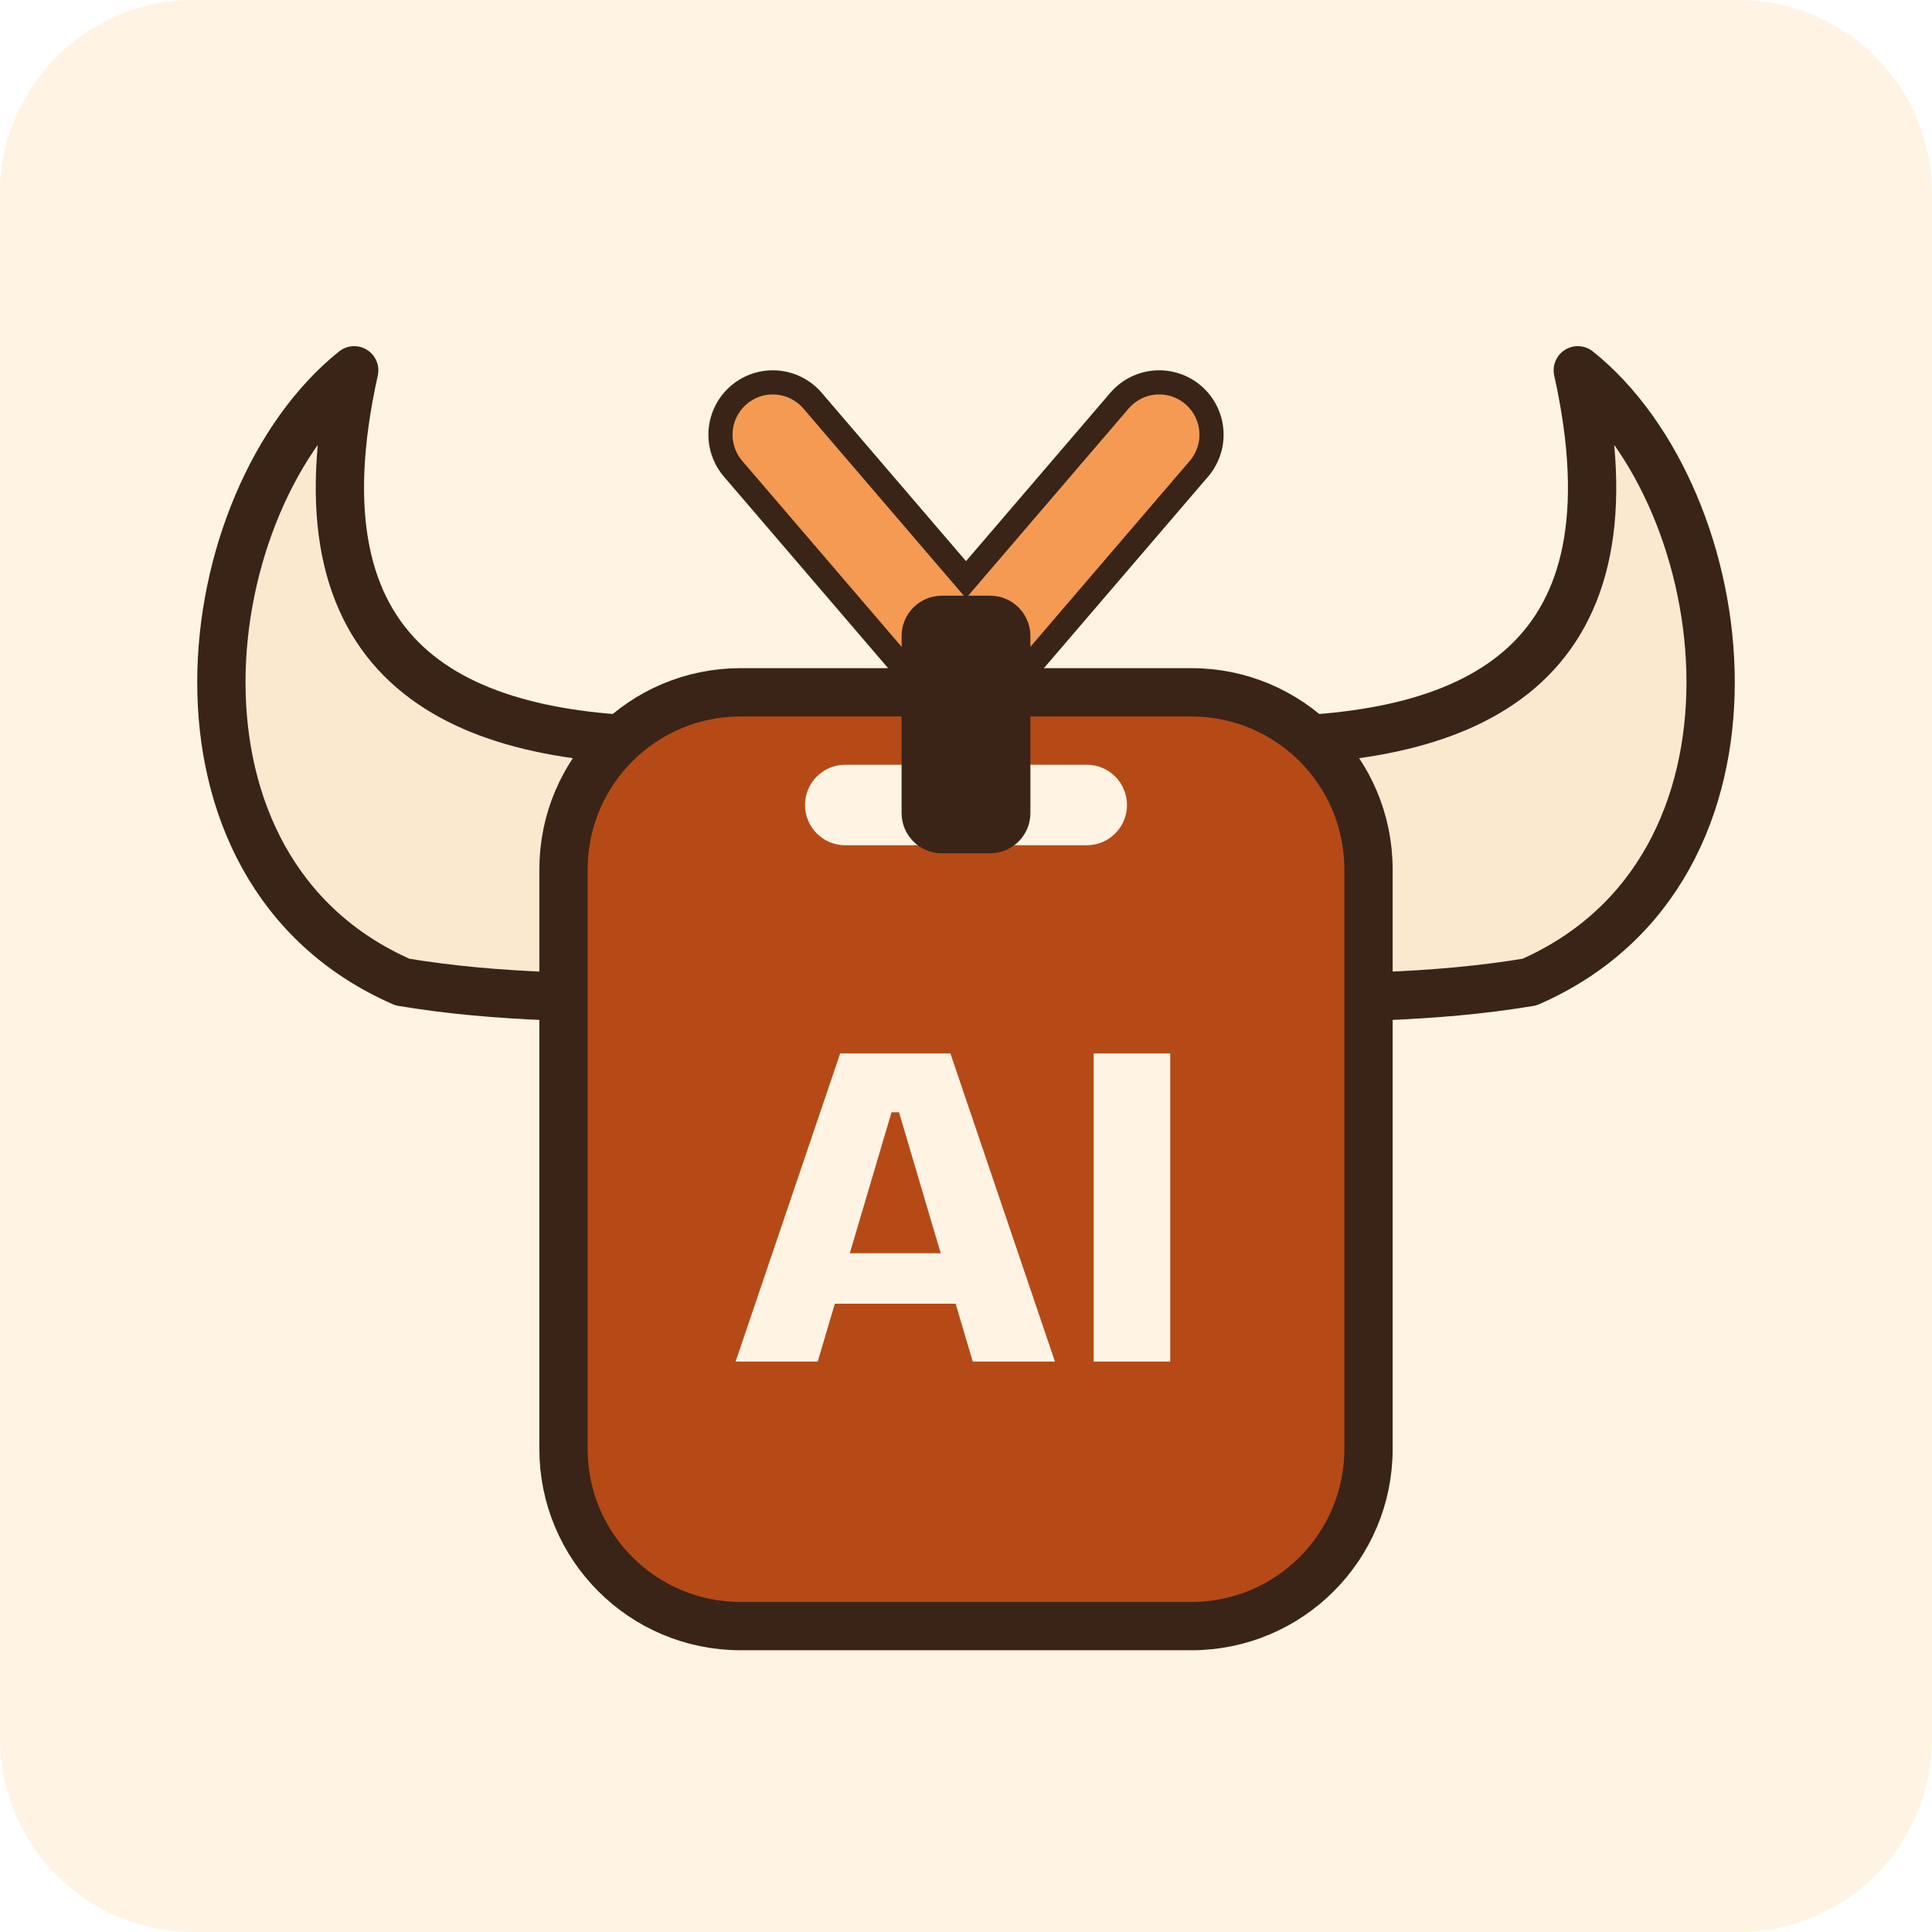
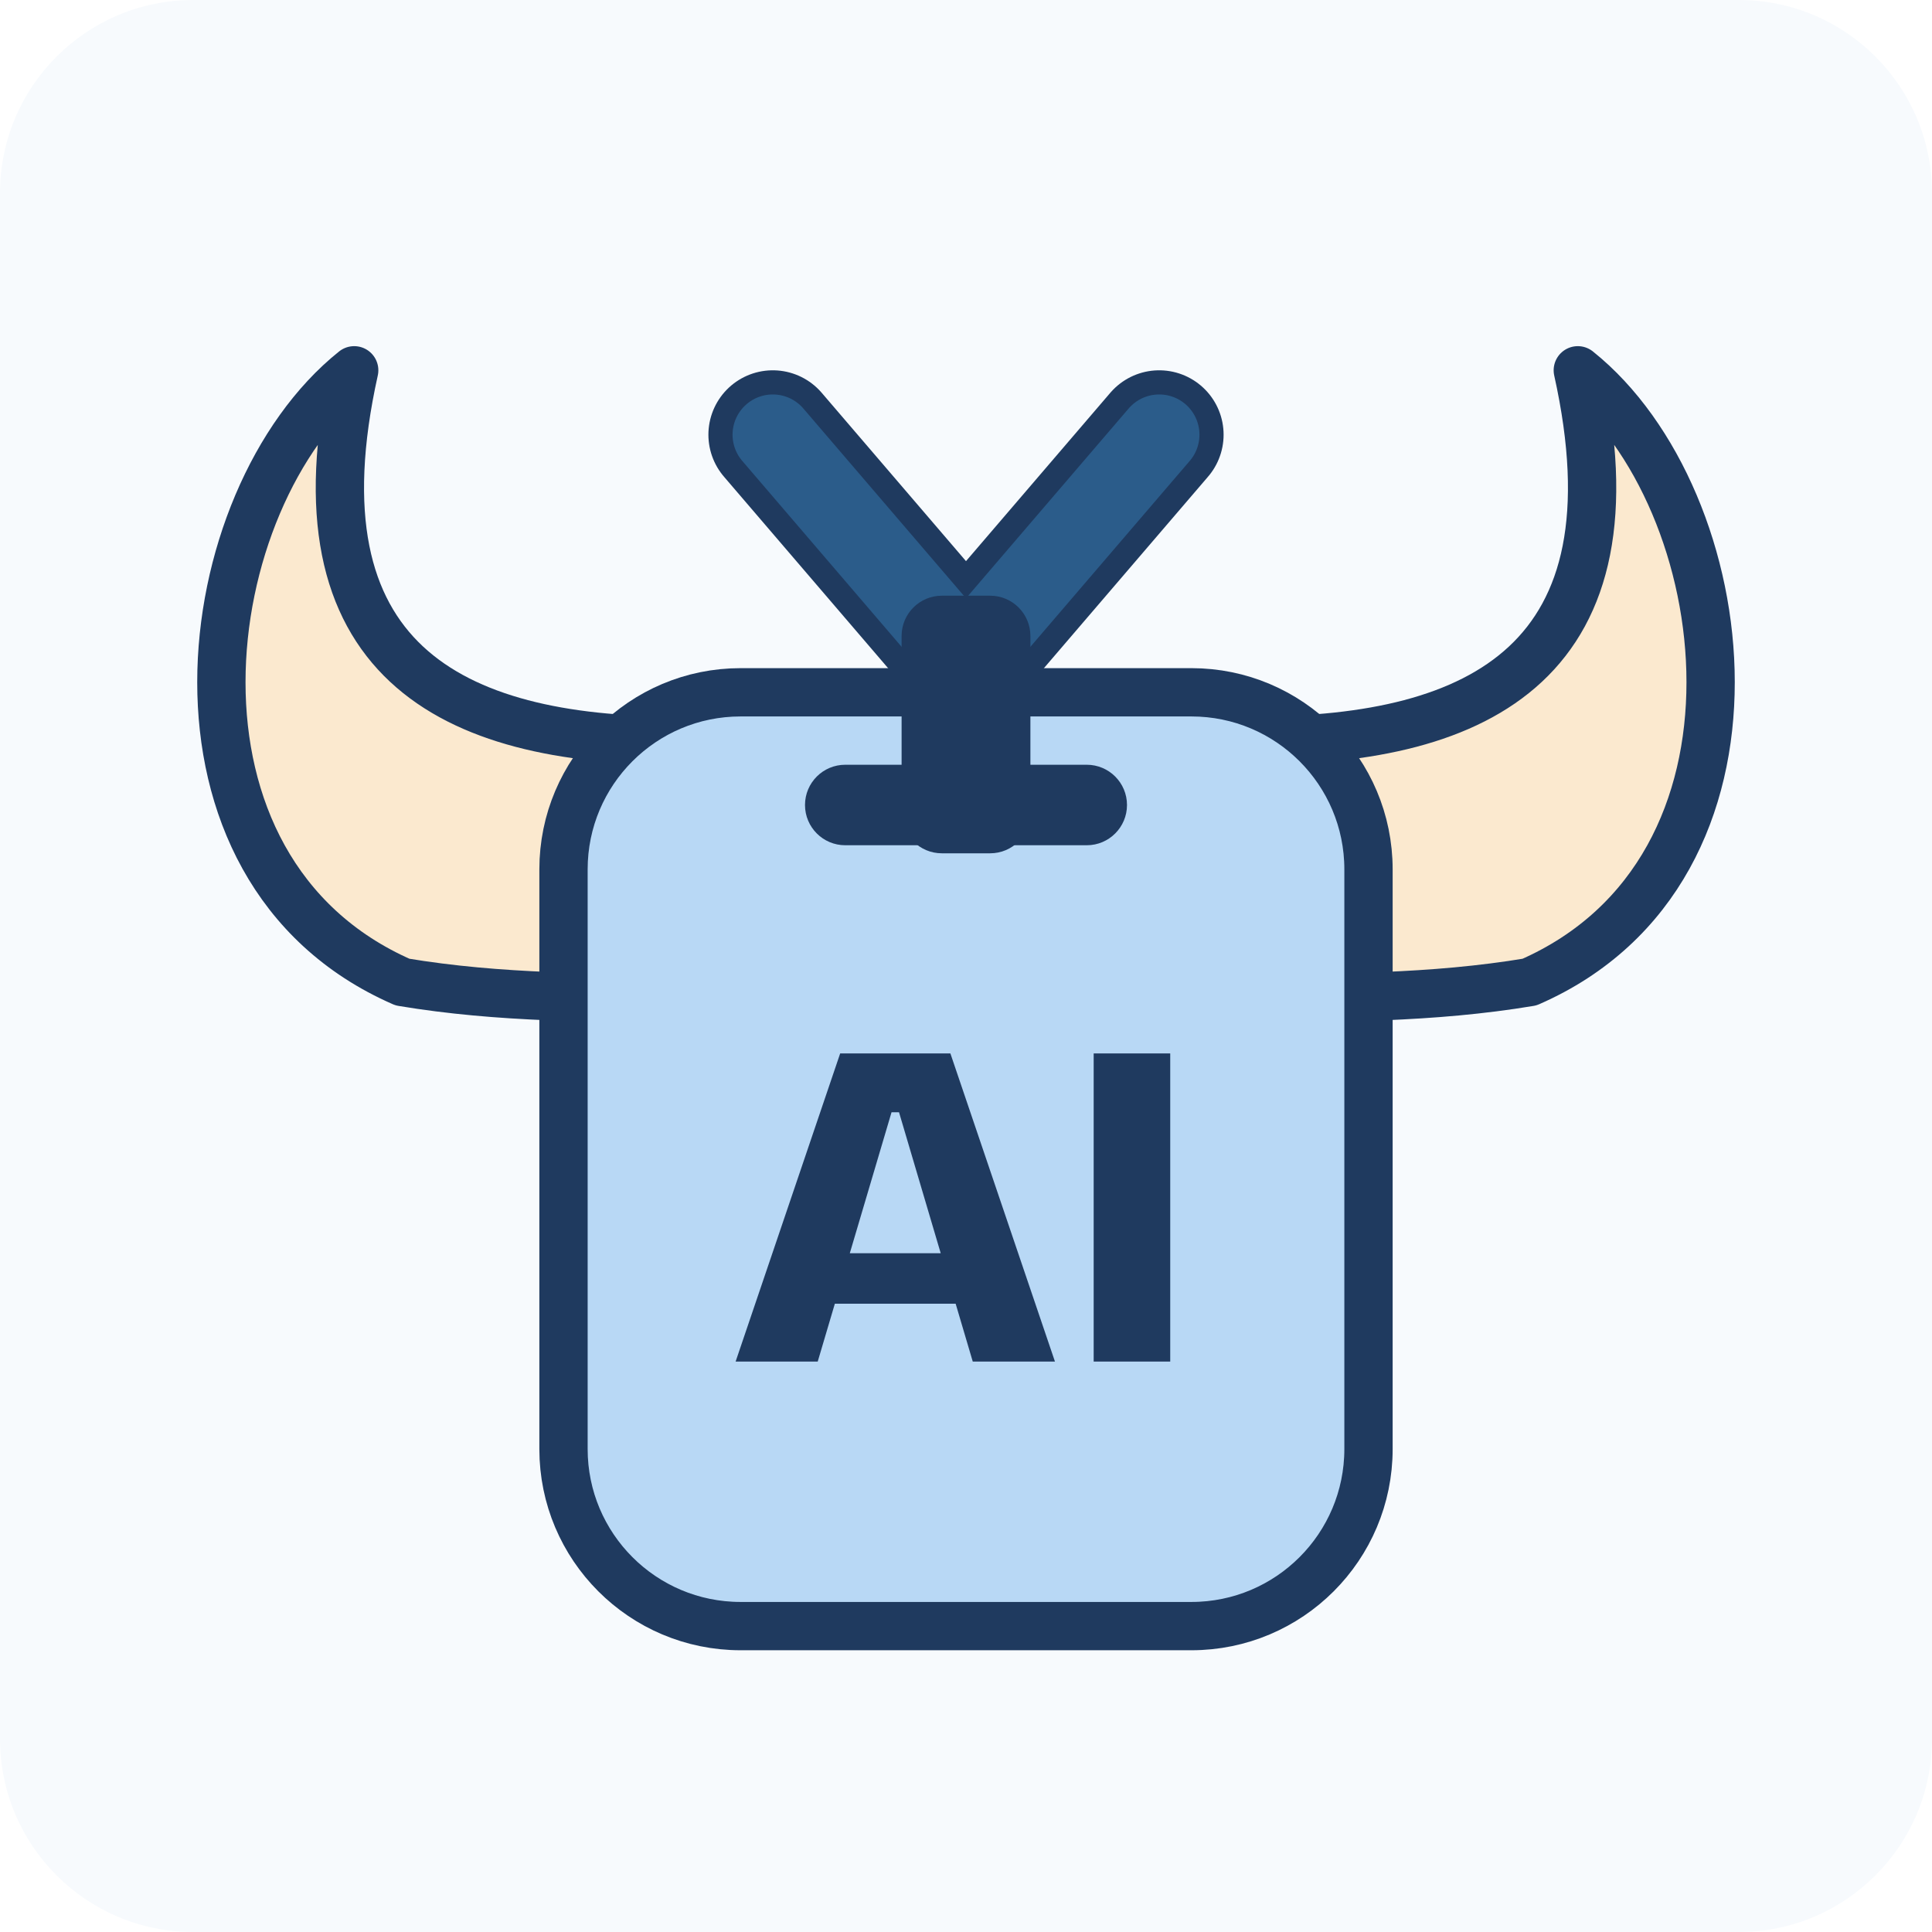
<svg xmlns="http://www.w3.org/2000/svg" viewBox="0 0 240 240" width="240" height="240">
-   <rect width="240" height="240" rx="24" fill="#FFF4E4" />
+   <rect width="240" height="240" rx="24" fill="#F7FAFD" />
  <g transform="translate(20 20)">
    <g>
-       <path d="M 64 72 C 36 72 16 62 24 26 C 4 42 -2 88 30 102 C 42 104 54 104 68 104 Z" fill="#FBE9CF" stroke="#3A2417" stroke-width="6" stroke-linejoin="round" />
-       <path d="M 64 72 C 36 72 16 62 24 26 C 4 42 -2 88 30 102 C 42 104 54 104 68 104 Z" fill="#FBE9CF" stroke="#3A2417" stroke-width="6" stroke-linejoin="round" transform="translate(200 0) scale(-1 1)" />
-       <path d="M 76 34 L 100 62 L 124 34" fill="none" stroke="#3A2417" stroke-width="16" stroke-linecap="round" stroke-linejoin="round" />
-       <path d="M 76 34 L 100 62 L 124 34" fill="none" stroke="#F59A52" stroke-width="10" stroke-linecap="round" stroke-linejoin="round" />
-       <rect x="50" y="66" width="100" height="116" rx="22" fill="#B54A17" stroke="#3A2417" stroke-width="6" stroke-linejoin="round" />
-       <rect x="80" y="75" width="40" height="10" rx="5" fill="#FFF4E4" />
-       <path d="M81.58 149.14L71.38 149.14L84.37 110.86L98.06 110.86L111.05 149.14L100.84 149.14L91.68 118.17L90.75 118.17L81.58 149.14ZM104.73 141.95L79.09 141.95L79.09 135.68L104.73 135.68L104.73 141.95ZM125.37 149.14L115.86 149.14L115.86 110.86L125.37 110.86L125.37 149.14Z" fill="#FFF4E4" />
-       <rect x="92" y="54" width="16" height="32" rx="5" fill="#3A2417" />
+       <path d="M 64 72 C 36 72 16 62 24 26 C 4 42 -2 88 30 102 C 42 104 54 104 68 104 Z" fill="#FBE9CF" stroke="#1F3A5F" stroke-width="6" stroke-linejoin="round" />
+       <path d="M 64 72 C 36 72 16 62 24 26 C 4 42 -2 88 30 102 C 42 104 54 104 68 104 Z" fill="#FBE9CF" stroke="#1F3A5F" stroke-width="6" stroke-linejoin="round" transform="translate(200 0) scale(-1 1)" />
+       <path d="M 76 34 L 100 62 L 124 34" fill="none" stroke="#1F3A5F" stroke-width="16" stroke-linecap="round" stroke-linejoin="round" />
+       <path d="M 76 34 L 100 62 L 124 34" fill="none" stroke="#2B5C8A" stroke-width="10" stroke-linecap="round" stroke-linejoin="round" />
+       <rect x="50" y="66" width="100" height="116" rx="22" fill="#B8D8F5" stroke="#1F3A5F" stroke-width="6" stroke-linejoin="round" />
+       <rect x="80" y="75" width="40" height="10" rx="5" fill="#1F3A5F" />
+       <path d="M81.58 149.14L71.38 149.14L84.37 110.86L98.06 110.86L111.05 149.14L100.84 149.14L91.68 118.17L90.75 118.17L81.58 149.14ZM104.73 141.95L79.09 141.95L79.09 135.68L104.73 135.68L104.73 141.95ZM125.37 149.14L115.86 149.14L115.86 110.86L125.37 110.86L125.37 149.14Z" fill="#1F3A5F" />
+       <rect x="92" y="54" width="16" height="32" rx="5" fill="#1F3A5F" />
    </g>
  </g>
</svg>
